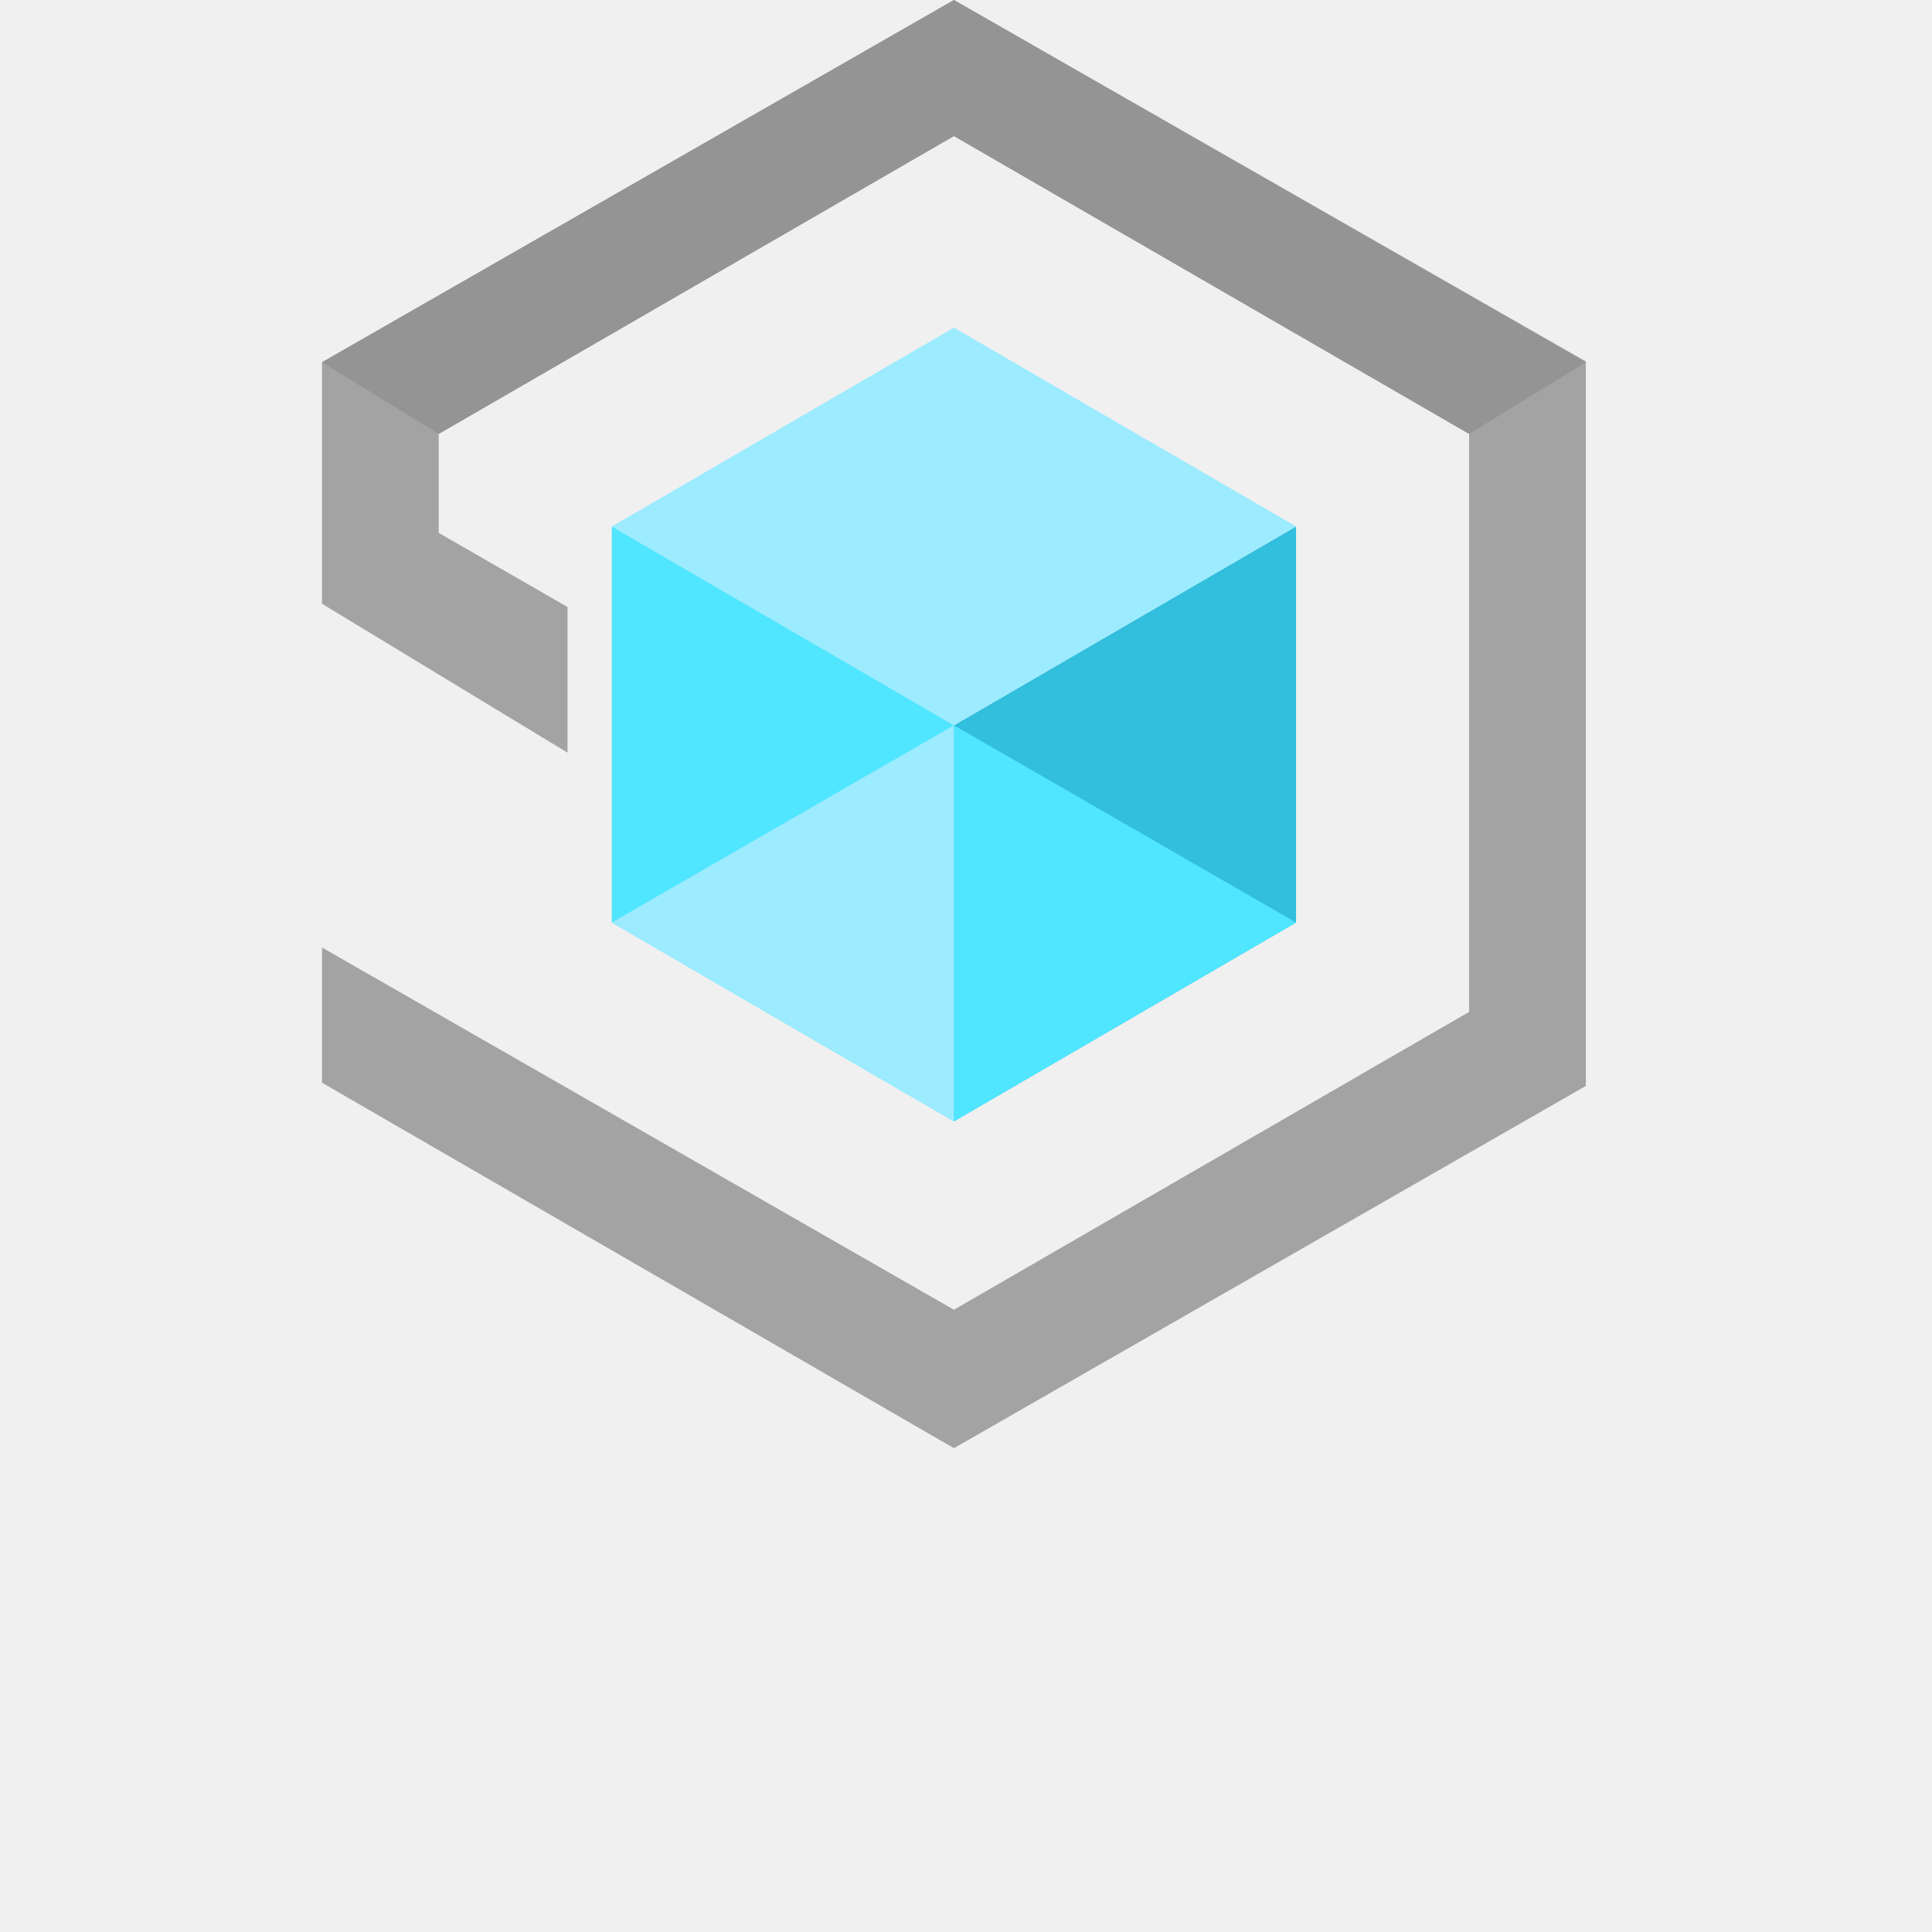
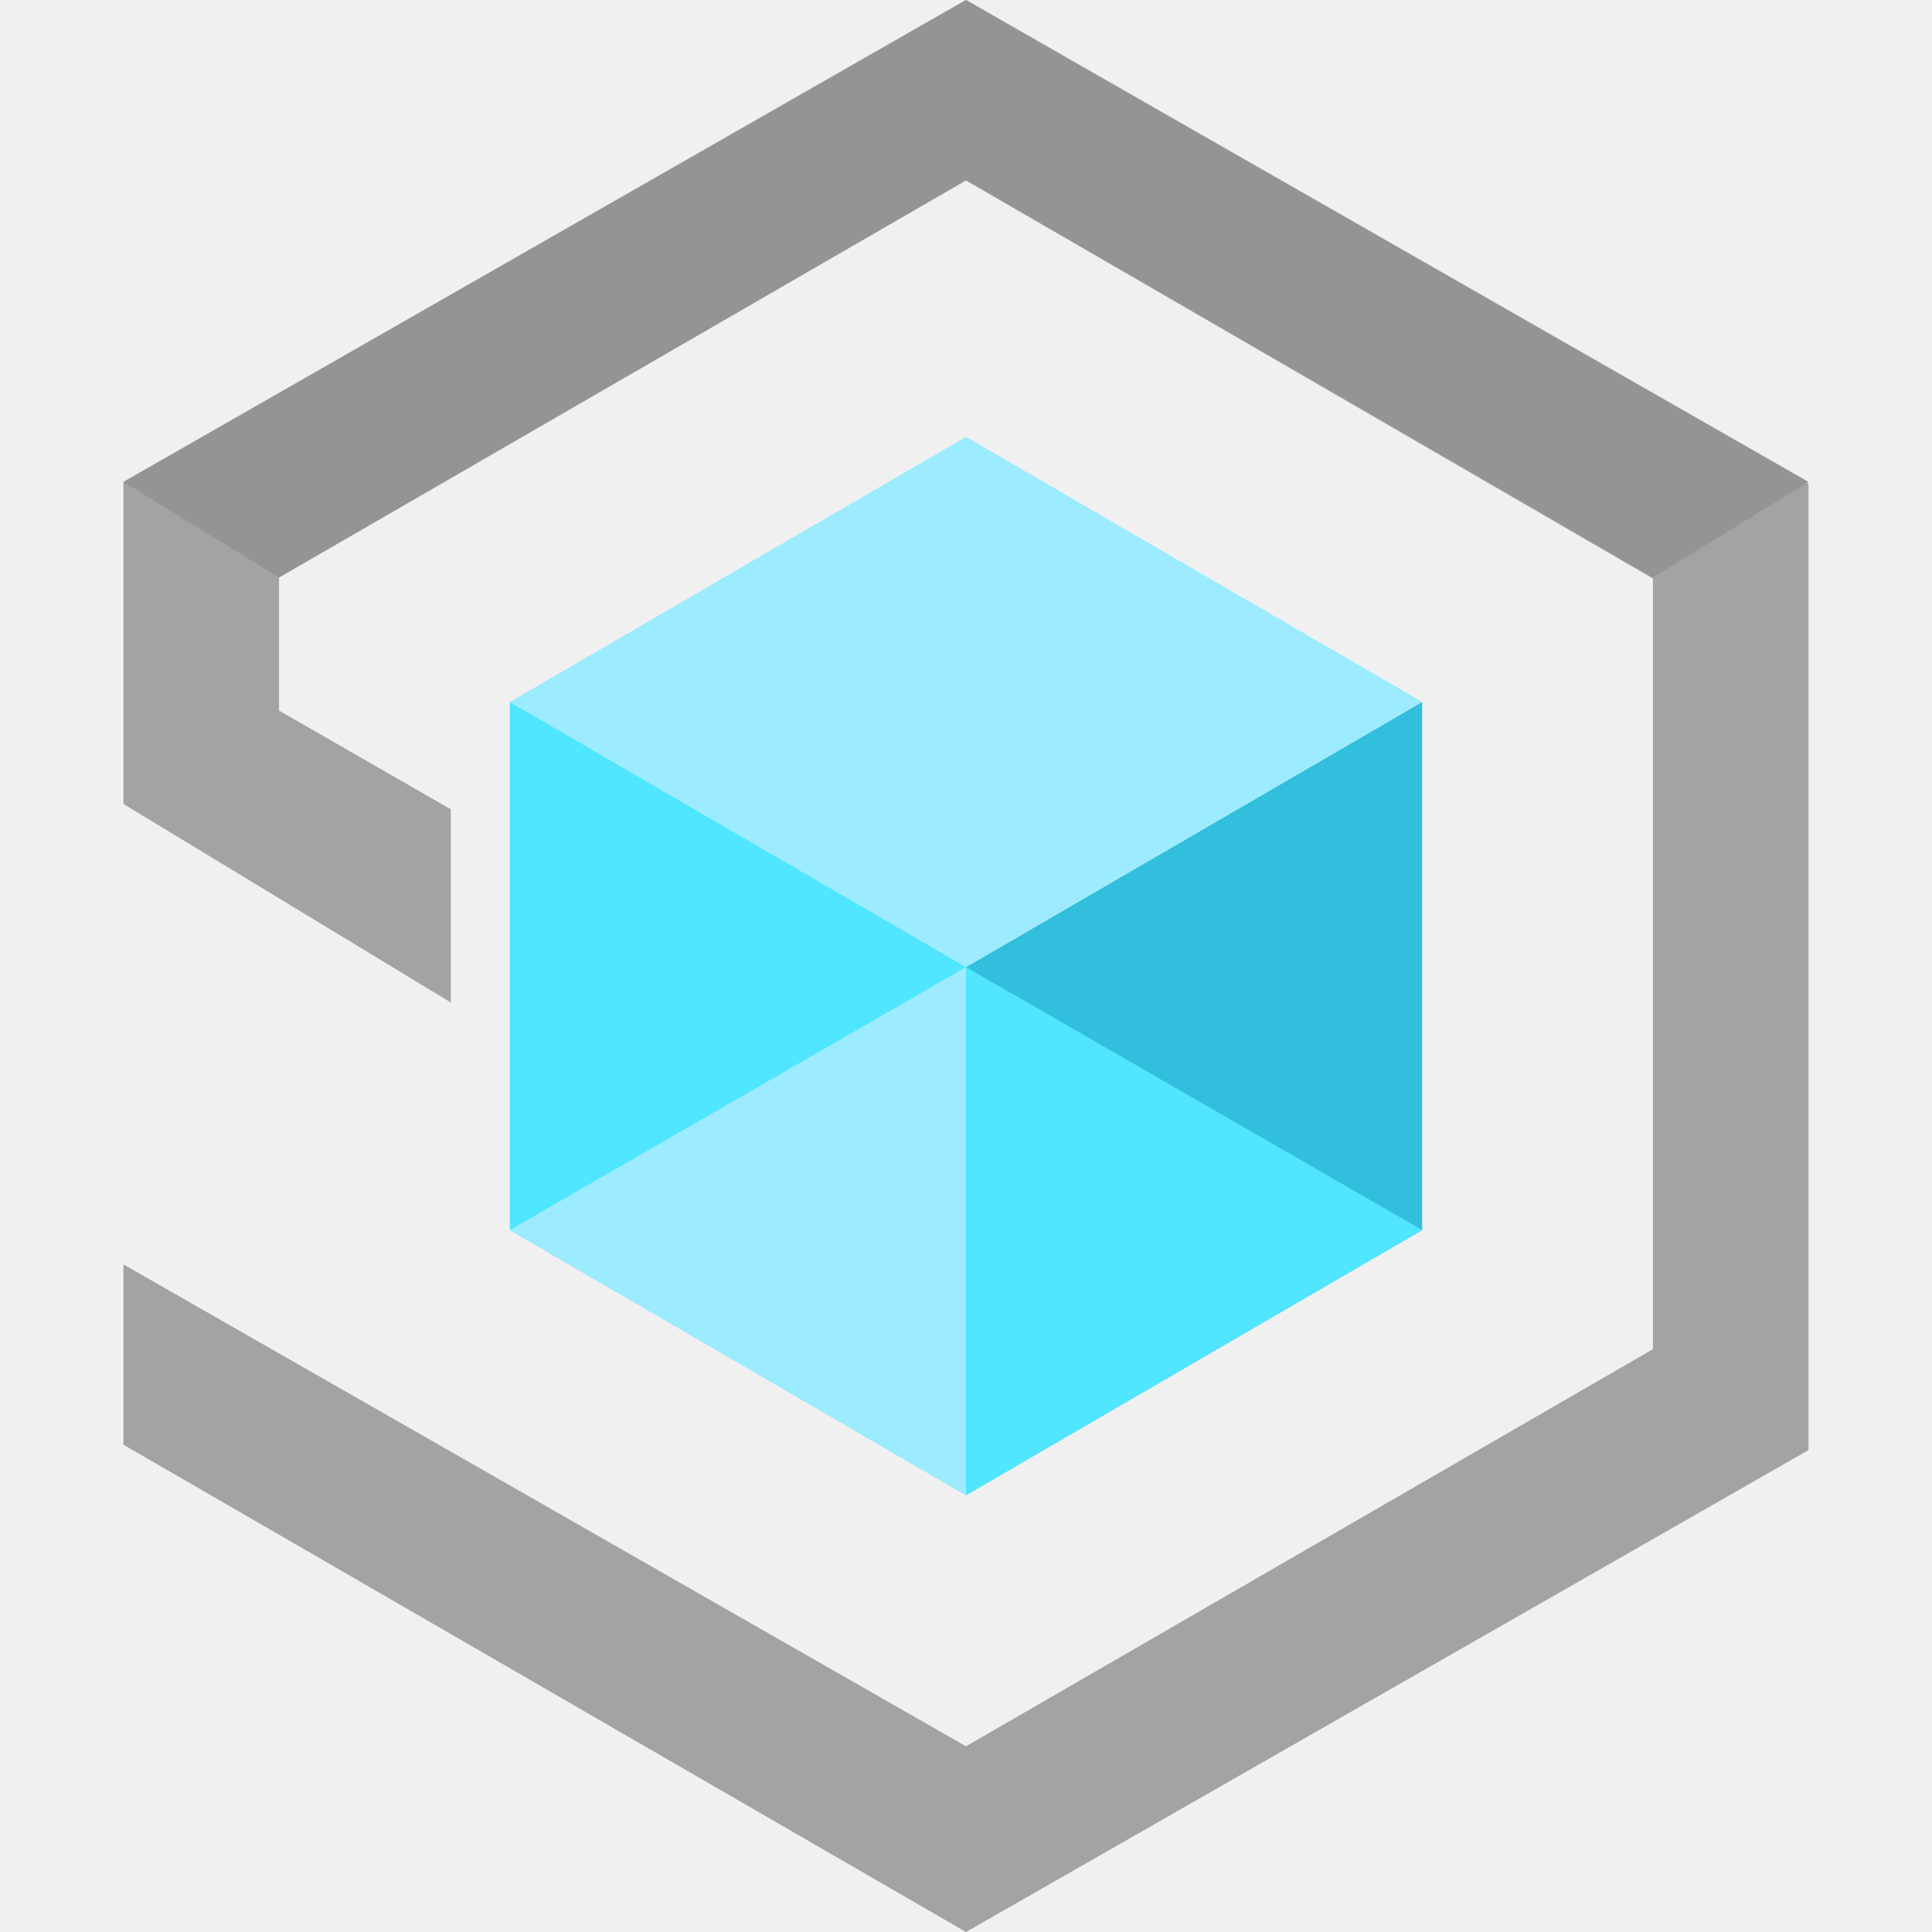
- <svg xmlns="http://www.w3.org/2000/svg" width="48" height="48" viewBox="0 0 48 48" fill="none">
-   <g clip-path="url(#clip0_52_59)">
-     <path d="M23.7 0L8 9V15L14.1 18.7V15.08L10.9 13.24V10.78L23.7 3.38L36.5 10.78V25.14L23.7 32.54L8 23.54V26.9L23.7 35.98L39.4 26.98V8.98L23.7 0Z" fill="#A3A3A3" />
-     <path d="M23.7 0L8 9L10.9 10.78L23.7 3.38L36.5 10.78L39.4 9L23.7 0Z" fill="#949494" />
-     <path d="M32.2 13.08V22.92L23.7 27.86V18.02L32.2 13.08Z" fill="#32BEDD" />
-     <path d="M32.2 13.08L23.7 18.02L15.2 13.08L23.7 8.14L32.2 13.08Z" fill="#9CEBFF" />
-     <path d="M23.7 18.02V27.86L15.2 22.92V13.08L23.7 18.02Z" fill="#50E6FF" />
-     <path d="M15.2 22.92L23.7 18.02V27.86L15.2 22.92Z" fill="#9CEBFF" />
-     <path d="M32.2 22.92L23.7 18.02V27.86L32.2 22.92Z" fill="#50E6FF" />
-   </g>
-   <defs>
-     <clipPath id="clip0_52_59">
-       <rect width="31.4" height="36" fill="white" transform="translate(8)" />
-     </clipPath>
-   </defs>
+ <svg xmlns="http://www.w3.org/2000/svg" width="96" height="96" viewBox="0 0 96 96" fill="none">
+   <path d="M47.999 0L6.133 23.947V39.947L22.399 49.813V40.213L13.866 35.307V28.693L47.999 8.96L82.133 28.747V67.04L47.999 86.773L6.133 62.827V71.787L47.999 96L89.866 72.053V24.053L47.999 0Z" fill="#A3A3A3" />
+   <path d="M47.999 0L6.133 23.947L13.866 28.693L47.999 8.96L82.133 28.693L89.866 23.947L47.999 0Z" fill="#949494" />
+   <path d="M70.667 34.88V61.12L48 74.293V48.053L70.667 34.88Z" fill="#32BEDD" />
+   <path d="M70.665 34.88L47.999 48.054L25.332 34.88L47.999 21.707L70.665 34.88Z" fill="#9CEBFF" />
+   <path d="M47.999 48.053V74.293L25.332 61.12V34.88L47.999 48.053Z" fill="#50E6FF" />
+   <path d="M25.332 61.12L47.999 48.054V74.294L25.332 61.12Z" fill="#9CEBFF" />
+   <path d="M70.667 61.12L48 48.054V74.294L70.667 61.12Z" fill="#50E6FF" />
</svg>
